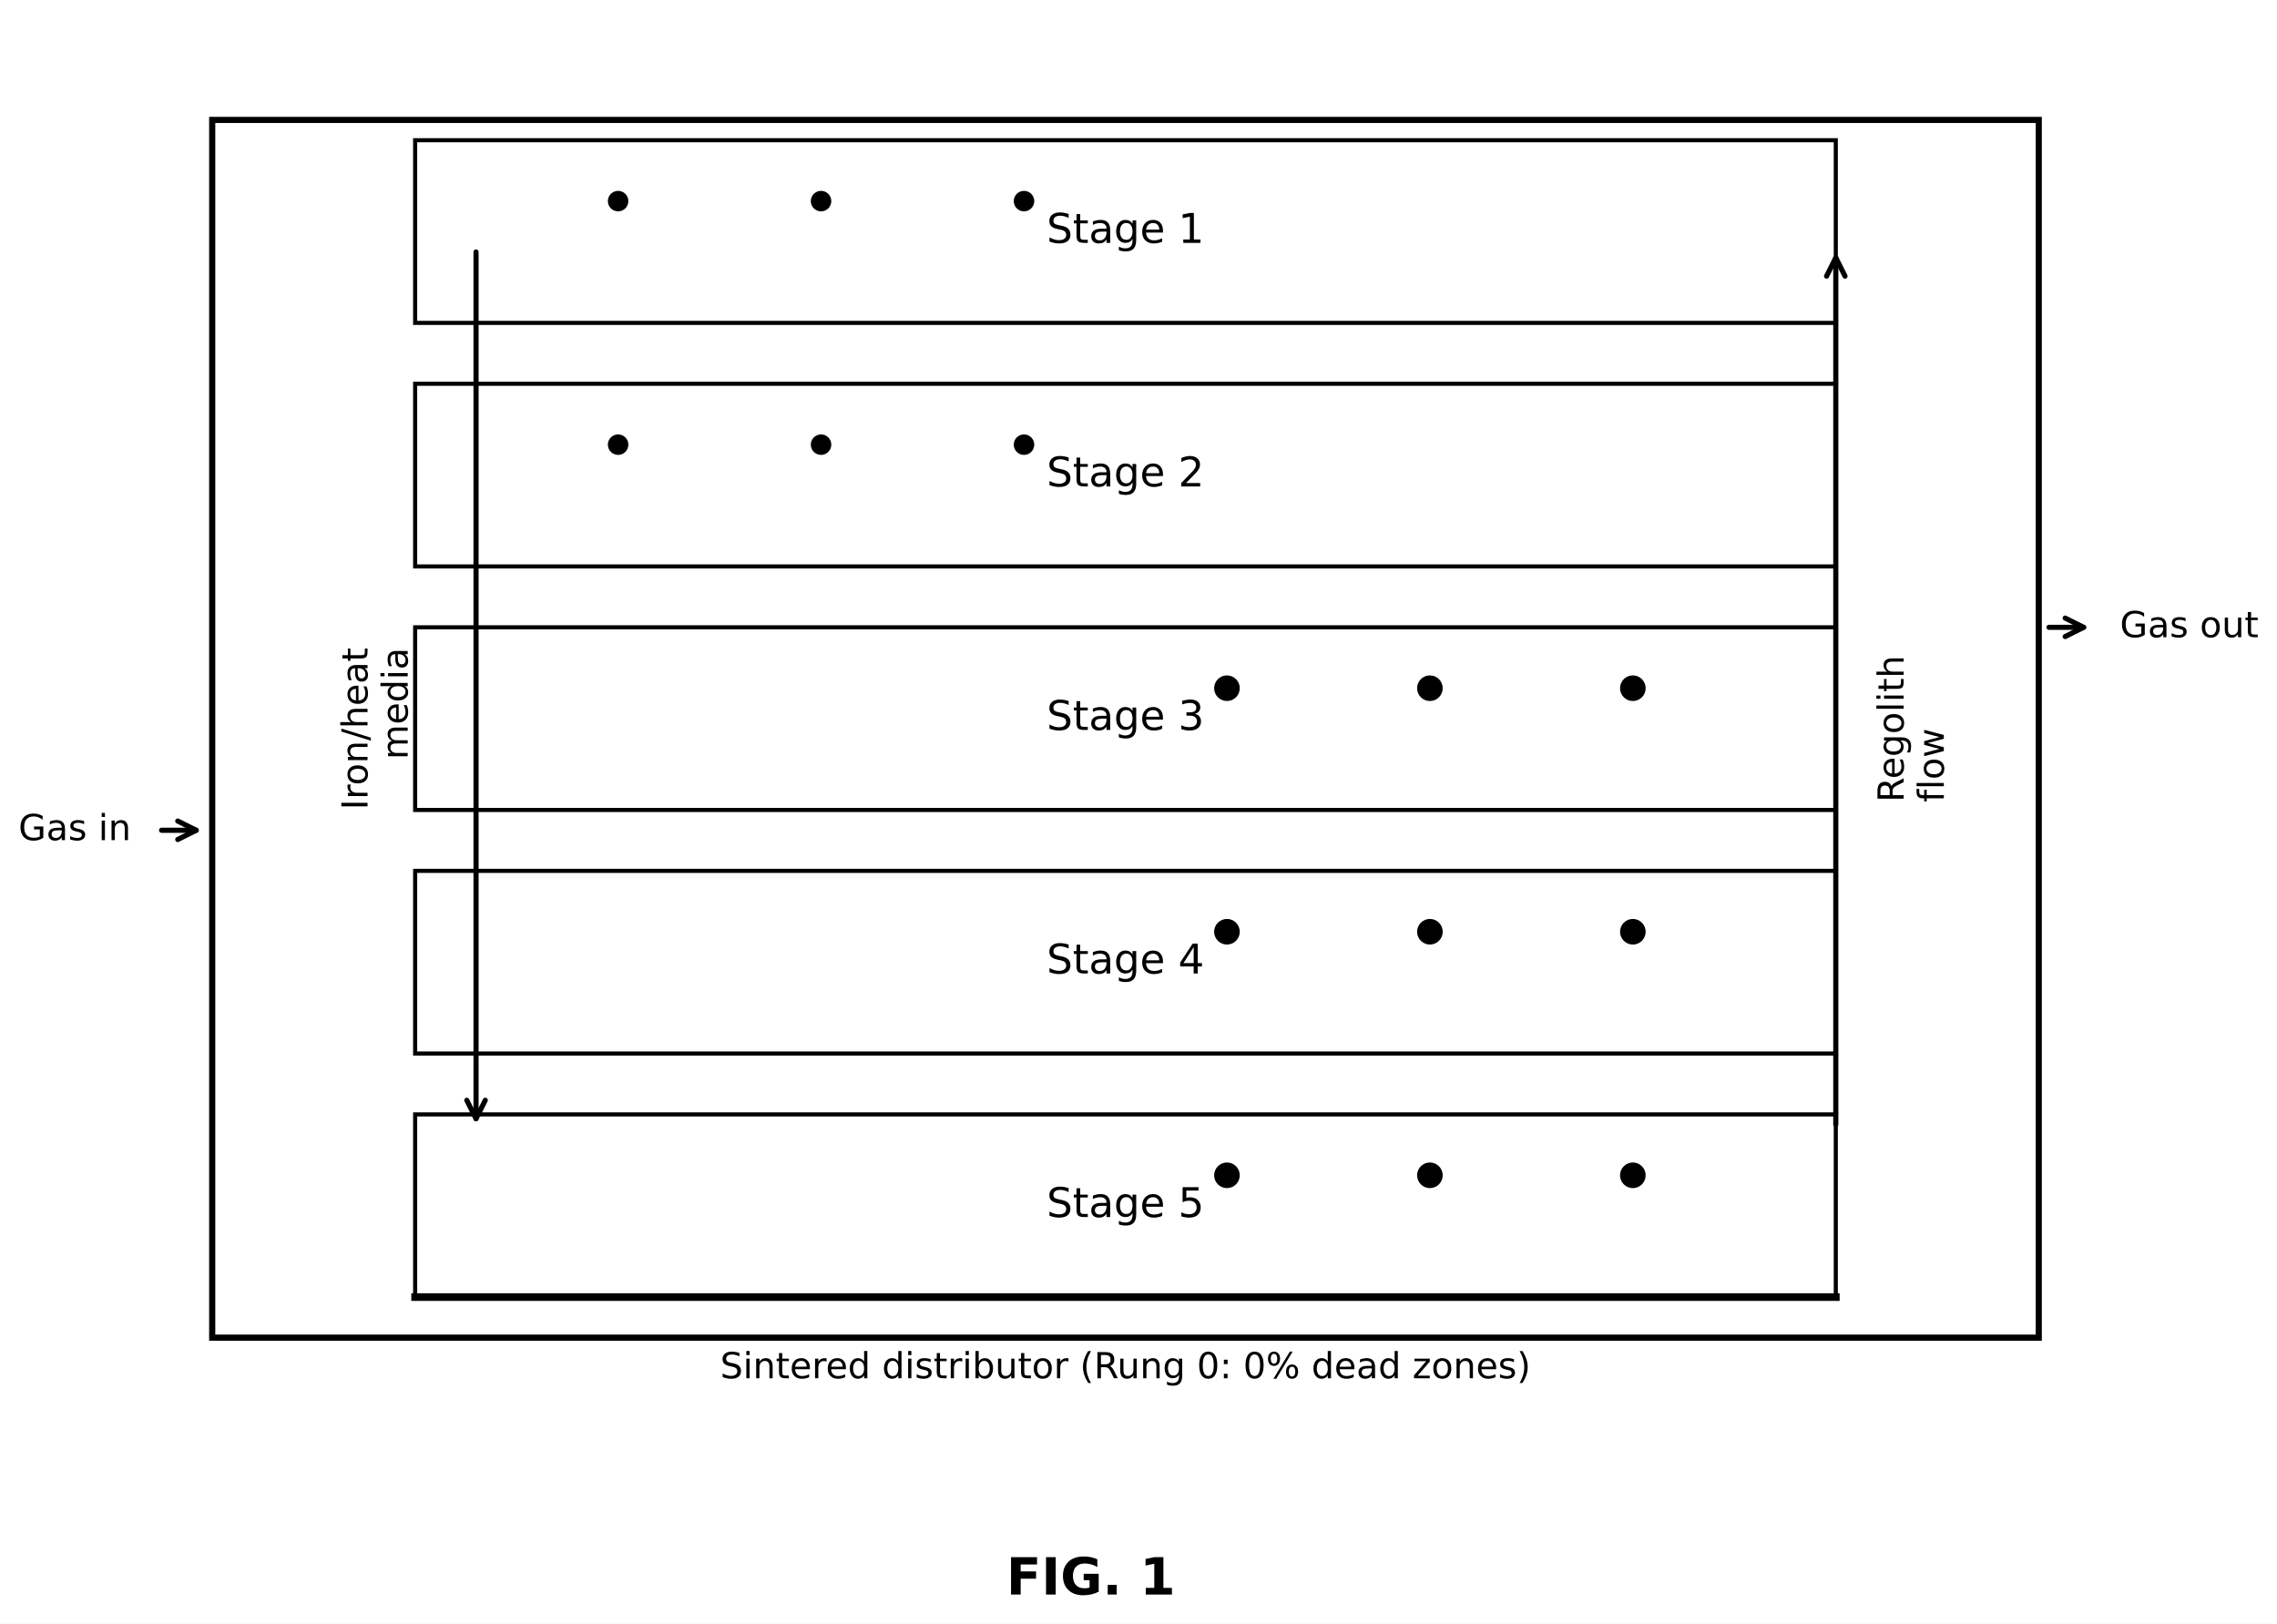
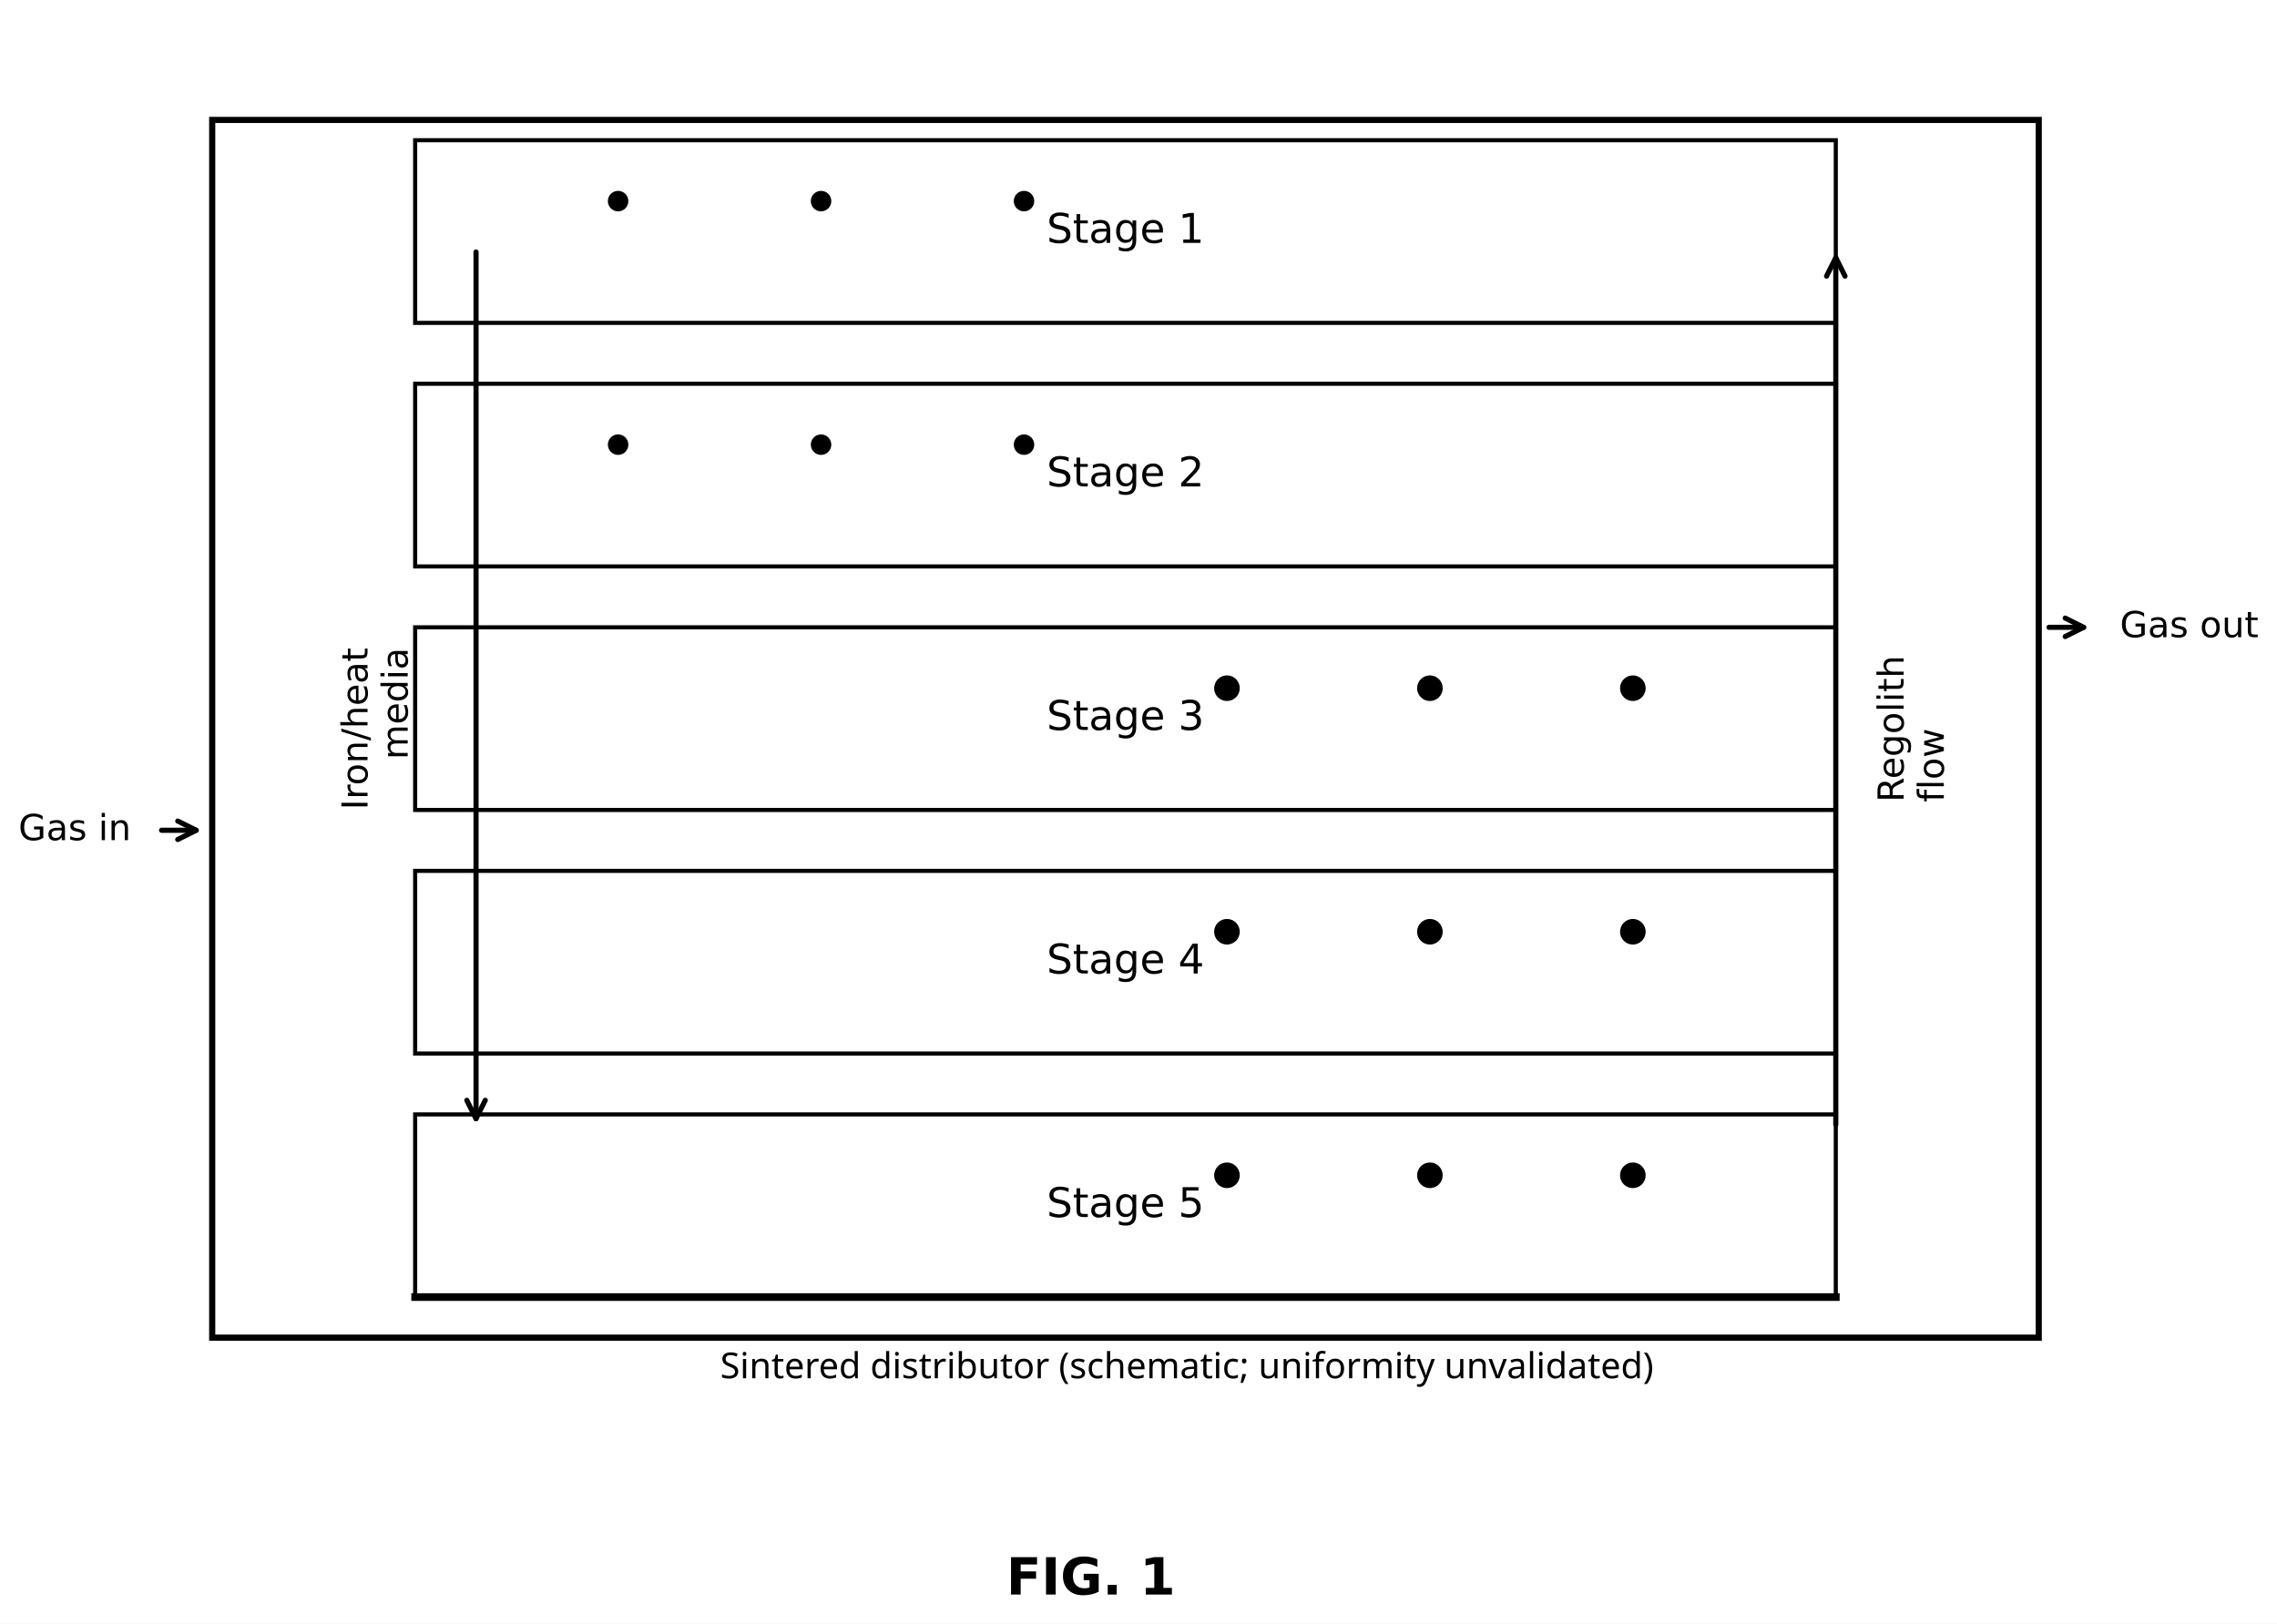
<svg xmlns="http://www.w3.org/2000/svg" xmlns:xlink="http://www.w3.org/1999/xlink" width="444.294pt" height="316.8pt" viewBox="0 0 444.294 316.8" version="1.1">
  <defs>
    <style type="text/css">*{stroke-linejoin: round; stroke-linecap: butt}</style>
  </defs>
  <g id="figure_1">
    <g id="patch_1">
      <path d="M 0 316.8  L 444.294 316.8  L 444.294 0  L 0 0  z " style="fill: #ffffff" />
    </g>
    <g id="axes_1">
      <g id="patch_2">
        <path d="M 41.406 261  L 397.806 261  L 397.806 23.4  L 41.406 23.4  z " clip-path="url(#pec22270930)" style="fill: #ffffff; stroke: #000000; stroke-width: 1.2; stroke-linejoin: miter" />
      </g>
      <g id="patch_3">
        <path d="M 81.006 63  L 358.206 63  L 358.206 27.36  L 81.006 27.36  z " clip-path="url(#pec22270930)" style="fill: #ffffff; stroke: #000000; stroke-width: 0.8; stroke-linejoin: miter" />
      </g>
      <g id="patch_4">
        <path d="M 81.006 110.52  L 358.206 110.52  L 358.206 74.88  L 81.006 74.88  z " clip-path="url(#pec22270930)" style="fill: #ffffff; stroke: #000000; stroke-width: 0.8; stroke-linejoin: miter" />
      </g>
      <g id="patch_5">
        <path d="M 81.006 158.04  L 358.206 158.04  L 358.206 122.4  L 81.006 122.4  z " clip-path="url(#pec22270930)" style="fill: #ffffff; stroke: #000000; stroke-width: 0.8; stroke-linejoin: miter" />
      </g>
      <g id="patch_6">
        <path d="M 81.006 205.56  L 358.206 205.56  L 358.206 169.92  L 81.006 169.92  z " clip-path="url(#pec22270930)" style="fill: #ffffff; stroke: #000000; stroke-width: 0.8; stroke-linejoin: miter" />
      </g>
      <g id="patch_7">
        <path d="M 81.006 253.08  L 358.206 253.08  L 358.206 217.44  L 81.006 217.44  z " clip-path="url(#pec22270930)" style="fill: #ffffff; stroke: #000000; stroke-width: 0.8; stroke-linejoin: miter" />
      </g>
      <g id="line2d_1">
        <defs>
          <path id="m7042297c21" d="M 0 1.5  C 0.398 1.5 0.779 1.342 1.061 1.061  C 1.342 0.779 1.5 0.398 1.5 0  C 1.5 -0.398 1.342 -0.779 1.061 -1.061  C 0.779 -1.342 0.398 -1.5 0 -1.5  C -0.398 -1.5 -0.779 -1.342 -1.061 -1.061  C -1.342 -0.779 -1.5 -0.398 -1.5 0  C -1.5 0.398 -1.342 0.779 -1.061 1.061  C -0.779 1.342 -0.398 1.5 0 1.5  z " style="stroke: #000000" />
        </defs>
        <g clip-path="url(#pec22270930)">
          <use xlink:href="#m7042297c21" x="120.606" y="39.24" style="stroke: #000000" />
          <use xlink:href="#m7042297c21" x="160.206" y="39.24" style="stroke: #000000" />
          <use xlink:href="#m7042297c21" x="199.806" y="39.24" style="stroke: #000000" />
        </g>
      </g>
      <g id="line2d_2">
        <g clip-path="url(#pec22270930)">
          <use xlink:href="#m7042297c21" x="120.606" y="86.76" style="stroke: #000000" />
          <use xlink:href="#m7042297c21" x="160.206" y="86.76" style="stroke: #000000" />
          <use xlink:href="#m7042297c21" x="199.806" y="86.76" style="stroke: #000000" />
        </g>
      </g>
      <g id="line2d_3">
        <defs>
          <path id="md5fa2907f6" d="M 0 2  C 0.53 2 1.039 1.789 1.414 1.414  C 1.789 1.039 2 0.53 2 0  C 2 -0.53 1.789 -1.039 1.414 -1.414  C 1.039 -1.789 0.53 -2 0 -2  C -0.53 -2 -1.039 -1.789 -1.414 -1.414  C -1.789 -1.039 -2 -0.53 -2 0  C -2 0.53 -1.789 1.039 -1.414 1.414  C -1.039 1.789 -0.53 2 0 2  z " style="stroke: #000000" />
        </defs>
        <g clip-path="url(#pec22270930)">
          <use xlink:href="#md5fa2907f6" x="239.406" y="134.28" style="stroke: #000000" />
          <use xlink:href="#md5fa2907f6" x="279.006" y="134.28" style="stroke: #000000" />
          <use xlink:href="#md5fa2907f6" x="318.606" y="134.28" style="stroke: #000000" />
        </g>
      </g>
      <g id="line2d_4">
        <g clip-path="url(#pec22270930)">
          <use xlink:href="#md5fa2907f6" x="239.406" y="181.8" style="stroke: #000000" />
          <use xlink:href="#md5fa2907f6" x="279.006" y="181.8" style="stroke: #000000" />
          <use xlink:href="#md5fa2907f6" x="318.606" y="181.8" style="stroke: #000000" />
        </g>
      </g>
      <g id="line2d_5">
        <g clip-path="url(#pec22270930)">
          <use xlink:href="#md5fa2907f6" x="239.406" y="229.32" style="stroke: #000000" />
          <use xlink:href="#md5fa2907f6" x="279.006" y="229.32" style="stroke: #000000" />
          <use xlink:href="#md5fa2907f6" x="318.606" y="229.32" style="stroke: #000000" />
        </g>
      </g>
      <g id="line2d_6">
        <path d="M 81.006 253.08  L 358.206 253.08  " clip-path="url(#pec22270930)" style="fill: none; stroke: #000000; stroke-width: 1.5; stroke-linecap: square" />
      </g>
      <g id="text_1">
        <g transform="translate(204.2302 47.3875) scale(0.08 -0.08)">
          <defs>
            <path id="DejaVuSans-53" d="M 3425 4513  L 3425 3897  Q 3066 4069 2747 4153  Q 2428 4238 2131 4238  Q 1616 4238 1336 4038  Q 1056 3838 1056 3469  Q 1056 3159 1242 3001  Q 1428 2844 1947 2747  L 2328 2669  Q 3034 2534 3370 2195  Q 3706 1856 3706 1288  Q 3706 609 3251 259  Q 2797 -91 1919 -91  Q 1588 -91 1214 -16  Q 841 59 441 206  L 441 856  Q 825 641 1194 531  Q 1563 422 1919 422  Q 2459 422 2753 634  Q 3047 847 3047 1241  Q 3047 1584 2836 1778  Q 2625 1972 2144 2069  L 1759 2144  Q 1053 2284 737 2584  Q 422 2884 422 3419  Q 422 4038 858 4394  Q 1294 4750 2059 4750  Q 2388 4750 2728 4690  Q 3069 4631 3425 4513  z " transform="scale(0.015625)" />
            <path id="DejaVuSans-74" d="M 1172 4494  L 1172 3500  L 2356 3500  L 2356 3053  L 1172 3053  L 1172 1153  Q 1172 725 1289 603  Q 1406 481 1766 481  L 2356 481  L 2356 0  L 1766 0  Q 1100 0 847 248  Q 594 497 594 1153  L 594 3053  L 172 3053  L 172 3500  L 594 3500  L 594 4494  L 1172 4494  z " transform="scale(0.015625)" />
            <path id="DejaVuSans-61" d="M 2194 1759  Q 1497 1759 1228 1600  Q 959 1441 959 1056  Q 959 750 1161 570  Q 1363 391 1709 391  Q 2188 391 2477 730  Q 2766 1069 2766 1631  L 2766 1759  L 2194 1759  z M 3341 1997  L 3341 0  L 2766 0  L 2766 531  Q 2569 213 2275 61  Q 1981 -91 1556 -91  Q 1019 -91 701 211  Q 384 513 384 1019  Q 384 1609 779 1909  Q 1175 2209 1959 2209  L 2766 2209  L 2766 2266  Q 2766 2663 2505 2880  Q 2244 3097 1772 3097  Q 1472 3097 1187 3025  Q 903 2953 641 2809  L 641 3341  Q 956 3463 1253 3523  Q 1550 3584 1831 3584  Q 2591 3584 2966 3190  Q 3341 2797 3341 1997  z " transform="scale(0.015625)" />
            <path id="DejaVuSans-67" d="M 2906 1791  Q 2906 2416 2648 2759  Q 2391 3103 1925 3103  Q 1463 3103 1205 2759  Q 947 2416 947 1791  Q 947 1169 1205 825  Q 1463 481 1925 481  Q 2391 481 2648 825  Q 2906 1169 2906 1791  z M 3481 434  Q 3481 -459 3084 -895  Q 2688 -1331 1869 -1331  Q 1566 -1331 1297 -1286  Q 1028 -1241 775 -1147  L 775 -588  Q 1028 -725 1275 -790  Q 1522 -856 1778 -856  Q 2344 -856 2625 -561  Q 2906 -266 2906 331  L 2906 616  Q 2728 306 2450 153  Q 2172 0 1784 0  Q 1141 0 747 490  Q 353 981 353 1791  Q 353 2603 747 3093  Q 1141 3584 1784 3584  Q 2172 3584 2450 3431  Q 2728 3278 2906 2969  L 2906 3500  L 3481 3500  L 3481 434  z " transform="scale(0.015625)" />
            <path id="DejaVuSans-65" d="M 3597 1894  L 3597 1613  L 953 1613  Q 991 1019 1311 708  Q 1631 397 2203 397  Q 2534 397 2845 478  Q 3156 559 3463 722  L 3463 178  Q 3153 47 2828 -22  Q 2503 -91 2169 -91  Q 1331 -91 842 396  Q 353 884 353 1716  Q 353 2575 817 3079  Q 1281 3584 2069 3584  Q 2775 3584 3186 3129  Q 3597 2675 3597 1894  z M 3022 2063  Q 3016 2534 2758 2815  Q 2500 3097 2075 3097  Q 1594 3097 1305 2825  Q 1016 2553 972 2059  L 3022 2063  z " transform="scale(0.015625)" />
            <path id="DejaVuSans-20" transform="scale(0.015625)" />
            <path id="DejaVuSans-31" d="M 794 531  L 1825 531  L 1825 4091  L 703 3866  L 703 4441  L 1819 4666  L 2450 4666  L 2450 531  L 3481 531  L 3481 0  L 794 0  L 794 531  z " transform="scale(0.015625)" />
          </defs>
          <use xlink:href="#DejaVuSans-53" />
          <use xlink:href="#DejaVuSans-74" transform="translate(63.47656 0)" />
          <use xlink:href="#DejaVuSans-61" transform="translate(102.6855 0)" />
          <use xlink:href="#DejaVuSans-67" transform="translate(163.9648 0)" />
          <use xlink:href="#DejaVuSans-65" transform="translate(227.4414 0)" />
          <use xlink:href="#DejaVuSans-20" transform="translate(288.9648 0)" />
          <use xlink:href="#DejaVuSans-31" transform="translate(320.752 0)" />
        </g>
      </g>
      <g id="text_2">
        <g transform="translate(204.2302 94.9075) scale(0.08 -0.08)">
          <defs>
            <path id="DejaVuSans-32" d="M 1228 531  L 3431 531  L 3431 0  L 469 0  L 469 531  Q 828 903 1448 1529  Q 2069 2156 2228 2338  Q 2531 2678 2651 2914  Q 2772 3150 2772 3378  Q 2772 3750 2511 3984  Q 2250 4219 1831 4219  Q 1534 4219 1204 4116  Q 875 4013 500 3803  L 500 4441  Q 881 4594 1212 4672  Q 1544 4750 1819 4750  Q 2544 4750 2975 4387  Q 3406 4025 3406 3419  Q 3406 3131 3298 2873  Q 3191 2616 2906 2266  Q 2828 2175 2409 1742  Q 1991 1309 1228 531  z " transform="scale(0.015625)" />
          </defs>
          <use xlink:href="#DejaVuSans-53" />
          <use xlink:href="#DejaVuSans-74" transform="translate(63.47656 0)" />
          <use xlink:href="#DejaVuSans-61" transform="translate(102.6855 0)" />
          <use xlink:href="#DejaVuSans-67" transform="translate(163.9648 0)" />
          <use xlink:href="#DejaVuSans-65" transform="translate(227.4414 0)" />
          <use xlink:href="#DejaVuSans-20" transform="translate(288.9648 0)" />
          <use xlink:href="#DejaVuSans-32" transform="translate(320.752 0)" />
        </g>
      </g>
      <g id="text_3">
        <g transform="translate(204.2302 142.4275) scale(0.08 -0.08)">
          <defs>
            <path id="DejaVuSans-33" d="M 2597 2516  Q 3050 2419 3304 2112  Q 3559 1806 3559 1356  Q 3559 666 3084 287  Q 2609 -91 1734 -91  Q 1441 -91 1130 -33  Q 819 25 488 141  L 488 750  Q 750 597 1062 519  Q 1375 441 1716 441  Q 2309 441 2620 675  Q 2931 909 2931 1356  Q 2931 1769 2642 2001  Q 2353 2234 1838 2234  L 1294 2234  L 1294 2753  L 1863 2753  Q 2328 2753 2575 2939  Q 2822 3125 2822 3475  Q 2822 3834 2567 4026  Q 2313 4219 1838 4219  Q 1578 4219 1281 4162  Q 984 4106 628 3988  L 628 4550  Q 988 4650 1302 4700  Q 1616 4750 1894 4750  Q 2613 4750 3031 4423  Q 3450 4097 3450 3541  Q 3450 3153 3228 2886  Q 3006 2619 2597 2516  z " transform="scale(0.015625)" />
          </defs>
          <use xlink:href="#DejaVuSans-53" />
          <use xlink:href="#DejaVuSans-74" transform="translate(63.47656 0)" />
          <use xlink:href="#DejaVuSans-61" transform="translate(102.6855 0)" />
          <use xlink:href="#DejaVuSans-67" transform="translate(163.9648 0)" />
          <use xlink:href="#DejaVuSans-65" transform="translate(227.4414 0)" />
          <use xlink:href="#DejaVuSans-20" transform="translate(288.9648 0)" />
          <use xlink:href="#DejaVuSans-33" transform="translate(320.752 0)" />
        </g>
      </g>
      <g id="text_4">
        <g transform="translate(204.2302 189.9475) scale(0.08 -0.08)">
          <defs>
            <path id="DejaVuSans-34" d="M 2419 4116  L 825 1625  L 2419 1625  L 2419 4116  z M 2253 4666  L 3047 4666  L 3047 1625  L 3713 1625  L 3713 1100  L 3047 1100  L 3047 0  L 2419 0  L 2419 1100  L 313 1100  L 313 1709  L 2253 4666  z " transform="scale(0.015625)" />
          </defs>
          <use xlink:href="#DejaVuSans-53" />
          <use xlink:href="#DejaVuSans-74" transform="translate(63.47656 0)" />
          <use xlink:href="#DejaVuSans-61" transform="translate(102.6855 0)" />
          <use xlink:href="#DejaVuSans-67" transform="translate(163.9648 0)" />
          <use xlink:href="#DejaVuSans-65" transform="translate(227.4414 0)" />
          <use xlink:href="#DejaVuSans-20" transform="translate(288.9648 0)" />
          <use xlink:href="#DejaVuSans-34" transform="translate(320.752 0)" />
        </g>
      </g>
      <g id="text_5">
        <g transform="translate(204.2302 237.4675) scale(0.08 -0.08)">
          <defs>
            <path id="DejaVuSans-35" d="M 691 4666  L 3169 4666  L 3169 4134  L 1269 4134  L 1269 2991  Q 1406 3038 1543 3061  Q 1681 3084 1819 3084  Q 2600 3084 3056 2656  Q 3513 2228 3513 1497  Q 3513 744 3044 326  Q 2575 -91 1722 -91  Q 1428 -91 1123 -41  Q 819 9 494 109  L 494 744  Q 775 591 1075 516  Q 1375 441 1709 441  Q 2250 441 2565 725  Q 2881 1009 2881 1497  Q 2881 1984 2565 2268  Q 2250 2553 1709 2553  Q 1456 2553 1204 2497  Q 953 2441 691 2322  L 691 4666  z " transform="scale(0.015625)" />
          </defs>
          <use xlink:href="#DejaVuSans-53" />
          <use xlink:href="#DejaVuSans-74" transform="translate(63.47656 0)" />
          <use xlink:href="#DejaVuSans-61" transform="translate(102.6855 0)" />
          <use xlink:href="#DejaVuSans-67" transform="translate(163.9648 0)" />
          <use xlink:href="#DejaVuSans-65" transform="translate(227.4414 0)" />
          <use xlink:href="#DejaVuSans-20" transform="translate(288.9648 0)" />
          <use xlink:href="#DejaVuSans-35" transform="translate(320.752 0)" />
        </g>
      </g>
      <g id="patch_8">
        <path d="M 358.206 219.398  Q 358.206 134.279 358.206 50.278  " style="fill: none; stroke: #000000; stroke-linecap: round" />
        <path d="M 356.406 53.878  L 358.206 50.278  L 360.006 53.878  " style="fill: none; stroke: #000000; stroke-linecap: round" />
      </g>
      <g id="text_6">
        <g transform="translate(371.4447 156.5265) rotate(-90) scale(0.07 -0.07)">
          <defs>
            <path id="DejaVuSans-52" d="M 2841 2188  Q 3044 2119 3236 1894  Q 3428 1669 3622 1275  L 4263 0  L 3584 0  L 2988 1197  Q 2756 1666 2539 1819  Q 2322 1972 1947 1972  L 1259 1972  L 1259 0  L 628 0  L 628 4666  L 2053 4666  Q 2853 4666 3247 4331  Q 3641 3997 3641 3322  Q 3641 2881 3436 2590  Q 3231 2300 2841 2188  z M 1259 4147  L 1259 2491  L 2053 2491  Q 2509 2491 2742 2702  Q 2975 2913 2975 3322  Q 2975 3731 2742 3939  Q 2509 4147 2053 4147  L 1259 4147  z " transform="scale(0.015625)" />
            <path id="DejaVuSans-6f" d="M 1959 3097  Q 1497 3097 1228 2736  Q 959 2375 959 1747  Q 959 1119 1226 758  Q 1494 397 1959 397  Q 2419 397 2687 759  Q 2956 1122 2956 1747  Q 2956 2369 2687 2733  Q 2419 3097 1959 3097  z M 1959 3584  Q 2709 3584 3137 3096  Q 3566 2609 3566 1747  Q 3566 888 3137 398  Q 2709 -91 1959 -91  Q 1206 -91 779 398  Q 353 888 353 1747  Q 353 2609 779 3096  Q 1206 3584 1959 3584  z " transform="scale(0.015625)" />
            <path id="DejaVuSans-6c" d="M 603 4863  L 1178 4863  L 1178 0  L 603 0  L 603 4863  z " transform="scale(0.015625)" />
            <path id="DejaVuSans-69" d="M 603 3500  L 1178 3500  L 1178 0  L 603 0  L 603 3500  z M 603 4863  L 1178 4863  L 1178 4134  L 603 4134  L 603 4863  z " transform="scale(0.015625)" />
            <path id="DejaVuSans-68" d="M 3513 2113  L 3513 0  L 2938 0  L 2938 2094  Q 2938 2591 2744 2837  Q 2550 3084 2163 3084  Q 1697 3084 1428 2787  Q 1159 2491 1159 1978  L 1159 0  L 581 0  L 581 4863  L 1159 4863  L 1159 2956  Q 1366 3272 1645 3428  Q 1925 3584 2291 3584  Q 2894 3584 3203 3211  Q 3513 2838 3513 2113  z " transform="scale(0.015625)" />
          </defs>
          <use xlink:href="#DejaVuSans-52" />
          <use xlink:href="#DejaVuSans-65" transform="translate(64.98242 0)" />
          <use xlink:href="#DejaVuSans-67" transform="translate(126.5059 0)" />
          <use xlink:href="#DejaVuSans-6f" transform="translate(189.9824 0)" />
          <use xlink:href="#DejaVuSans-6c" transform="translate(251.1641 0)" />
          <use xlink:href="#DejaVuSans-69" transform="translate(278.9473 0)" />
          <use xlink:href="#DejaVuSans-74" transform="translate(306.7305 0)" />
          <use xlink:href="#DejaVuSans-68" transform="translate(345.9395 0)" />
        </g>
        <g transform="translate(379.2832 156.5265) rotate(-90) scale(0.07 -0.07)">
          <defs>
            <path id="DejaVuSans-66" d="M 2375 4863  L 2375 4384  L 1825 4384  Q 1516 4384 1395 4259  Q 1275 4134 1275 3809  L 1275 3500  L 2222 3500  L 2222 3053  L 1275 3053  L 1275 0  L 697 0  L 697 3053  L 147 3053  L 147 3500  L 697 3500  L 697 3744  Q 697 4328 969 4595  Q 1241 4863 1831 4863  L 2375 4863  z " transform="scale(0.015625)" />
            <path id="DejaVuSans-77" d="M 269 3500  L 844 3500  L 1563 769  L 2278 3500  L 2956 3500  L 3675 769  L 4391 3500  L 4966 3500  L 4050 0  L 3372 0  L 2619 2869  L 1863 0  L 1184 0  L 269 3500  z " transform="scale(0.015625)" />
          </defs>
          <use xlink:href="#DejaVuSans-66" />
          <use xlink:href="#DejaVuSans-6c" transform="translate(35.20508 0)" />
          <use xlink:href="#DejaVuSans-6f" transform="translate(62.98828 0)" />
          <use xlink:href="#DejaVuSans-77" transform="translate(124.1699 0)" />
        </g>
      </g>
      <g id="patch_9">
        <path d="M 92.886 49.162  Q 92.886 134.281 92.886 218.282  " style="fill: none; stroke: #000000; stroke-linecap: round" />
        <path d="M 94.686 214.682  L 92.886 218.282  L 91.086 214.682  " style="fill: none; stroke: #000000; stroke-linecap: round" />
      </g>
      <g id="text_7">
        <g transform="translate(71.71153 158.02) rotate(-90) scale(0.07 -0.07)">
          <defs>
            <path id="DejaVuSans-49" d="M 628 4666  L 1259 4666  L 1259 0  L 628 0  L 628 4666  z " transform="scale(0.015625)" />
            <path id="DejaVuSans-72" d="M 2631 2963  Q 2534 3019 2420 3045  Q 2306 3072 2169 3072  Q 1681 3072 1420 2755  Q 1159 2438 1159 1844  L 1159 0  L 581 0  L 581 3500  L 1159 3500  L 1159 2956  Q 1341 3275 1631 3429  Q 1922 3584 2338 3584  Q 2397 3584 2469 3576  Q 2541 3569 2628 3553  L 2631 2963  z " transform="scale(0.015625)" />
            <path id="DejaVuSans-6e" d="M 3513 2113  L 3513 0  L 2938 0  L 2938 2094  Q 2938 2591 2744 2837  Q 2550 3084 2163 3084  Q 1697 3084 1428 2787  Q 1159 2491 1159 1978  L 1159 0  L 581 0  L 581 3500  L 1159 3500  L 1159 2956  Q 1366 3272 1645 3428  Q 1925 3584 2291 3584  Q 2894 3584 3203 3211  Q 3513 2838 3513 2113  z " transform="scale(0.015625)" />
            <path id="DejaVuSans-2f" d="M 1625 4666  L 2156 4666  L 531 -594  L 0 -594  L 1625 4666  z " transform="scale(0.015625)" />
          </defs>
          <use xlink:href="#DejaVuSans-49" />
          <use xlink:href="#DejaVuSans-72" transform="translate(29.49219 0)" />
          <use xlink:href="#DejaVuSans-6f" transform="translate(68.35547 0)" />
          <use xlink:href="#DejaVuSans-6e" transform="translate(129.5371 0)" />
          <use xlink:href="#DejaVuSans-2f" transform="translate(192.916 0)" />
          <use xlink:href="#DejaVuSans-68" transform="translate(226.6074 0)" />
          <use xlink:href="#DejaVuSans-65" transform="translate(289.9863 0)" />
          <use xlink:href="#DejaVuSans-61" transform="translate(351.5098 0)" />
          <use xlink:href="#DejaVuSans-74" transform="translate(412.7891 0)" />
        </g>
        <g transform="translate(79.55 148.1839) rotate(-90) scale(0.07 -0.07)">
          <defs>
            <path id="DejaVuSans-6d" d="M 3328 2828  Q 3544 3216 3844 3400  Q 4144 3584 4550 3584  Q 5097 3584 5394 3201  Q 5691 2819 5691 2113  L 5691 0  L 5113 0  L 5113 2094  Q 5113 2597 4934 2840  Q 4756 3084 4391 3084  Q 3944 3084 3684 2787  Q 3425 2491 3425 1978  L 3425 0  L 2847 0  L 2847 2094  Q 2847 2600 2669 2842  Q 2491 3084 2119 3084  Q 1678 3084 1418 2786  Q 1159 2488 1159 1978  L 1159 0  L 581 0  L 581 3500  L 1159 3500  L 1159 2956  Q 1356 3278 1631 3431  Q 1906 3584 2284 3584  Q 2666 3584 2933 3390  Q 3200 3197 3328 2828  z " transform="scale(0.015625)" />
            <path id="DejaVuSans-64" d="M 2906 2969  L 2906 4863  L 3481 4863  L 3481 0  L 2906 0  L 2906 525  Q 2725 213 2448 61  Q 2172 -91 1784 -91  Q 1150 -91 751 415  Q 353 922 353 1747  Q 353 2572 751 3078  Q 1150 3584 1784 3584  Q 2172 3584 2448 3432  Q 2725 3281 2906 2969  z M 947 1747  Q 947 1113 1208 752  Q 1469 391 1925 391  Q 2381 391 2643 752  Q 2906 1113 2906 1747  Q 2906 2381 2643 2742  Q 2381 3103 1925 3103  Q 1469 3103 1208 2742  Q 947 2381 947 1747  z " transform="scale(0.015625)" />
          </defs>
          <use xlink:href="#DejaVuSans-6d" />
          <use xlink:href="#DejaVuSans-65" transform="translate(97.41211 0)" />
          <use xlink:href="#DejaVuSans-64" transform="translate(158.9355 0)" />
          <use xlink:href="#DejaVuSans-69" transform="translate(222.4121 0)" />
          <use xlink:href="#DejaVuSans-61" transform="translate(250.1953 0)" />
        </g>
      </g>
      <g id="patch_10">
        <path d="M 31.524 162  Q 35.464 162 38.285 162  " style="fill: none; stroke: #000000; stroke-linecap: round" />
        <path d="M 34.685 160.2  L 38.285 162  L 34.685 163.8  " style="fill: none; stroke: #000000; stroke-linecap: round" />
      </g>
      <g id="text_8">
        <g transform="translate(3.6 163.9316) scale(0.07 -0.07)">
          <defs>
            <path id="DejaVuSans-47" d="M 3809 666  L 3809 1919  L 2778 1919  L 2778 2438  L 4434 2438  L 4434 434  Q 4069 175 3628 42  Q 3188 -91 2688 -91  Q 1594 -91 976 548  Q 359 1188 359 2328  Q 359 3472 976 4111  Q 1594 4750 2688 4750  Q 3144 4750 3555 4637  Q 3966 4525 4313 4306  L 4313 3634  Q 3963 3931 3569 4081  Q 3175 4231 2741 4231  Q 1884 4231 1454 3753  Q 1025 3275 1025 2328  Q 1025 1384 1454 906  Q 1884 428 2741 428  Q 3075 428 3337 486  Q 3600 544 3809 666  z " transform="scale(0.015625)" />
            <path id="DejaVuSans-73" d="M 2834 3397  L 2834 2853  Q 2591 2978 2328 3040  Q 2066 3103 1784 3103  Q 1356 3103 1142 2972  Q 928 2841 928 2578  Q 928 2378 1081 2264  Q 1234 2150 1697 2047  L 1894 2003  Q 2506 1872 2764 1633  Q 3022 1394 3022 966  Q 3022 478 2636 193  Q 2250 -91 1575 -91  Q 1294 -91 989 -36  Q 684 19 347 128  L 347 722  Q 666 556 975 473  Q 1284 391 1588 391  Q 1994 391 2212 530  Q 2431 669 2431 922  Q 2431 1156 2273 1281  Q 2116 1406 1581 1522  L 1381 1569  Q 847 1681 609 1914  Q 372 2147 372 2553  Q 372 3047 722 3315  Q 1072 3584 1716 3584  Q 2034 3584 2315 3537  Q 2597 3491 2834 3397  z " transform="scale(0.015625)" />
          </defs>
          <use xlink:href="#DejaVuSans-47" />
          <use xlink:href="#DejaVuSans-61" transform="translate(77.49023 0)" />
          <use xlink:href="#DejaVuSans-73" transform="translate(138.7695 0)" />
          <use xlink:href="#DejaVuSans-20" transform="translate(190.8691 0)" />
          <use xlink:href="#DejaVuSans-69" transform="translate(222.6562 0)" />
          <use xlink:href="#DejaVuSans-6e" transform="translate(250.4395 0)" />
        </g>
      </g>
      <g id="patch_11">
        <path d="M 399.804 122.4  Q 403.744 122.4 406.565 122.4  " style="fill: none; stroke: #000000; stroke-linecap: round" />
        <path d="M 402.965 120.6  L 406.565 122.4  L 402.965 124.2  " style="fill: none; stroke: #000000; stroke-linecap: round" />
      </g>
      <g id="text_9">
        <g transform="translate(413.6458 124.3316) scale(0.07 -0.07)">
          <defs>
            <path id="DejaVuSans-75" d="M 544 1381  L 544 3500  L 1119 3500  L 1119 1403  Q 1119 906 1312 657  Q 1506 409 1894 409  Q 2359 409 2629 706  Q 2900 1003 2900 1516  L 2900 3500  L 3475 3500  L 3475 0  L 2900 0  L 2900 538  Q 2691 219 2414 64  Q 2138 -91 1772 -91  Q 1169 -91 856 284  Q 544 659 544 1381  z M 1991 3584  L 1991 3584  z " transform="scale(0.015625)" />
          </defs>
          <use xlink:href="#DejaVuSans-47" />
          <use xlink:href="#DejaVuSans-61" transform="translate(77.49023 0)" />
          <use xlink:href="#DejaVuSans-73" transform="translate(138.7695 0)" />
          <use xlink:href="#DejaVuSans-20" transform="translate(190.8691 0)" />
          <use xlink:href="#DejaVuSans-6f" transform="translate(222.6562 0)" />
          <use xlink:href="#DejaVuSans-75" transform="translate(283.8379 0)" />
          <use xlink:href="#DejaVuSans-74" transform="translate(347.2168 0)" />
        </g>
      </g>
      <g id="text_10">
        <g transform="translate(140.5266 268.92) scale(0.07 -0.07)">
          <defs>
            <path id="DejaVuSans-62" d="M 3116 1747  Q 3116 2381 2855 2742  Q 2594 3103 2138 3103  Q 1681 3103 1420 2742  Q 1159 2381 1159 1747  Q 1159 1113 1420 752  Q 1681 391 2138 391  Q 2594 391 2855 752  Q 3116 1113 3116 1747  z M 1159 2969  Q 1341 3281 1617 3432  Q 1894 3584 2278 3584  Q 2916 3584 3314 3078  Q 3713 2572 3713 1747  Q 3713 922 3314 415  Q 2916 -91 2278 -91  Q 1894 -91 1617 61  Q 1341 213 1159 525  L 1159 0  L 581 0  L 581 4863  L 1159 4863  L 1159 2969  z " transform="scale(0.015625)" />
            <path id="DejaVuSans-28" d="M 1984 4856  Q 1566 4138 1362 3434  Q 1159 2731 1159 2009  Q 1159 1288 1364 580  Q 1569 -128 1984 -844  L 1484 -844  Q 1016 -109 783 600  Q 550 1309 550 2009  Q 550 2706 781 3412  Q 1013 4119 1484 4856  L 1984 4856  z " transform="scale(0.015625)" />
            <path id="DejaVuSans-30" d="M 2034 4250  Q 1547 4250 1301 3770  Q 1056 3291 1056 2328  Q 1056 1369 1301 889  Q 1547 409 2034 409  Q 2525 409 2770 889  Q 3016 1369 3016 2328  Q 3016 3291 2770 3770  Q 2525 4250 2034 4250  z M 2034 4750  Q 2819 4750 3233 4129  Q 3647 3509 3647 2328  Q 3647 1150 3233 529  Q 2819 -91 2034 -91  Q 1250 -91 836 529  Q 422 1150 422 2328  Q 422 3509 836 4129  Q 1250 4750 2034 4750  z " transform="scale(0.015625)" />
            <path id="DejaVuSans-3a" d="M 750 794  L 1409 794  L 1409 0  L 750 0  L 750 794  z M 750 3309  L 1409 3309  L 1409 2516  L 750 2516  L 750 3309  z " transform="scale(0.015625)" />
            <path id="DejaVuSans-25" d="M 4653 2053  Q 4381 2053 4226 1822  Q 4072 1591 4072 1178  Q 4072 772 4226 539  Q 4381 306 4653 306  Q 4919 306 5073 539  Q 5228 772 5228 1178  Q 5228 1588 5073 1820  Q 4919 2053 4653 2053  z M 4653 2450  Q 5147 2450 5437 2106  Q 5728 1763 5728 1178  Q 5728 594 5436 251  Q 5144 -91 4653 -91  Q 4153 -91 3862 251  Q 3572 594 3572 1178  Q 3572 1766 3864 2108  Q 4156 2450 4653 2450  z M 1428 4353  Q 1159 4353 1004 4120  Q 850 3888 850 3481  Q 850 3069 1003 2837  Q 1156 2606 1428 2606  Q 1700 2606 1854 2837  Q 2009 3069 2009 3481  Q 2009 3884 1853 4118  Q 1697 4353 1428 4353  z M 4250 4750  L 4750 4750  L 1831 -91  L 1331 -91  L 4250 4750  z M 1428 4750  Q 1922 4750 2215 4408  Q 2509 4066 2509 3481  Q 2509 2891 2217 2550  Q 1925 2209 1428 2209  Q 931 2209 642 2551  Q 353 2894 353 3481  Q 353 4063 643 4406  Q 934 4750 1428 4750  z " transform="scale(0.015625)" />
            <path id="DejaVuSans-7a" d="M 353 3500  L 3084 3500  L 3084 2975  L 922 459  L 3084 459  L 3084 0  L 275 0  L 275 525  L 2438 3041  L 353 3041  L 353 3500  z " transform="scale(0.015625)" />
            <path id="DejaVuSans-29" d="M 513 4856  L 1013 4856  Q 1481 4119 1714 3412  Q 1947 2706 1947 2009  Q 1947 1309 1714 600  Q 1481 -109 1013 -844  L 513 -844  Q 928 -128 1133 580  Q 1338 1288 1338 2009  Q 1338 2731 1133 3434  Q 928 4138 513 4856  z " transform="scale(0.015625)" />
          </defs>
-           <use xlink:href="#DejaVuSans-53" />
-           <use xlink:href="#DejaVuSans-69" transform="translate(63.47656 0)" />
-           <use xlink:href="#DejaVuSans-6e" transform="translate(91.25977 0)" />
-           <use xlink:href="#DejaVuSans-74" transform="translate(154.6387 0)" />
-           <use xlink:href="#DejaVuSans-65" transform="translate(193.8477 0)" />
-           <use xlink:href="#DejaVuSans-72" transform="translate(255.3711 0)" />
-           <use xlink:href="#DejaVuSans-65" transform="translate(294.2344 0)" />
-           <use xlink:href="#DejaVuSans-64" transform="translate(355.7578 0)" />
-           <use xlink:href="#DejaVuSans-20" transform="translate(419.2344 0)" />
-           <use xlink:href="#DejaVuSans-64" transform="translate(451.0215 0)" />
-           <use xlink:href="#DejaVuSans-69" transform="translate(514.498 0)" />
-           <use xlink:href="#DejaVuSans-73" transform="translate(542.2812 0)" />
-           <use xlink:href="#DejaVuSans-74" transform="translate(594.3809 0)" />
-           <use xlink:href="#DejaVuSans-72" transform="translate(633.5898 0)" />
-           <use xlink:href="#DejaVuSans-69" transform="translate(674.7031 0)" />
-           <use xlink:href="#DejaVuSans-62" transform="translate(702.4863 0)" />
-           <use xlink:href="#DejaVuSans-75" transform="translate(765.9629 0)" />
-           <use xlink:href="#DejaVuSans-74" transform="translate(829.3418 0)" />
-           <use xlink:href="#DejaVuSans-6f" transform="translate(868.5508 0)" />
-           <use xlink:href="#DejaVuSans-72" transform="translate(929.7324 0)" />
-           <use xlink:href="#DejaVuSans-20" transform="translate(970.8457 0)" />
-           <use xlink:href="#DejaVuSans-28" transform="translate(1002.633 0)" />
-           <use xlink:href="#DejaVuSans-52" transform="translate(1041.646 0)" />
-           <use xlink:href="#DejaVuSans-75" transform="translate(1106.629 0)" />
-           <use xlink:href="#DejaVuSans-6e" transform="translate(1170.008 0)" />
-           <use xlink:href="#DejaVuSans-67" transform="translate(1233.387 0)" />
-           <use xlink:href="#DejaVuSans-20" transform="translate(1296.863 0)" />
-           <use xlink:href="#DejaVuSans-30" transform="translate(1328.65 0)" />
-           <use xlink:href="#DejaVuSans-3a" transform="translate(1392.273 0)" />
-           <use xlink:href="#DejaVuSans-20" transform="translate(1425.965 0)" />
-           <use xlink:href="#DejaVuSans-30" transform="translate(1457.752 0)" />
-           <use xlink:href="#DejaVuSans-25" transform="translate(1521.375 0)" />
-           <use xlink:href="#DejaVuSans-20" transform="translate(1616.395 0)" />
-           <use xlink:href="#DejaVuSans-64" transform="translate(1648.182 0)" />
-           <use xlink:href="#DejaVuSans-65" transform="translate(1711.658 0)" />
-           <use xlink:href="#DejaVuSans-61" transform="translate(1773.182 0)" />
-           <use xlink:href="#DejaVuSans-64" transform="translate(1834.461 0)" />
-           <use xlink:href="#DejaVuSans-20" transform="translate(1897.938 0)" />
-           <use xlink:href="#DejaVuSans-7a" transform="translate(1929.725 0)" />
-           <use xlink:href="#DejaVuSans-6f" transform="translate(1982.215 0)" />
-           <use xlink:href="#DejaVuSans-6e" transform="translate(2043.396 0)" />
-           <use xlink:href="#DejaVuSans-65" transform="translate(2106.775 0)" />
-           <use xlink:href="#DejaVuSans-73" transform="translate(2168.299 0)" />
-           <use xlink:href="#DejaVuSans-29" transform="translate(2220.398 0)" />
-         </g>
+         </g>
+         <text x="140.527" y="268.92" style="font-size:7px;font-family:sans-serif">Sintered distributor (schematic; uniformity unvalidated)</text>
      </g>
    </g>
    <g id="text_11">
      <g transform="translate(196.3573 311.1203) scale(0.1 -0.1)">
        <defs>
          <path id="DejaVuSans-Bold-46" d="M 588 4666  L 3834 4666  L 3834 3756  L 1791 3756  L 1791 2888  L 3713 2888  L 3713 1978  L 1791 1978  L 1791 0  L 588 0  L 588 4666  z " transform="scale(0.015625)" />
          <path id="DejaVuSans-Bold-49" d="M 588 4666  L 1791 4666  L 1791 0  L 588 0  L 588 4666  z " transform="scale(0.015625)" />
          <path id="DejaVuSans-Bold-47" d="M 4781 347  Q 4331 128 3847 18  Q 3363 -91 2847 -91  Q 1681 -91 1000 561  Q 319 1213 319 2328  Q 319 3456 1012 4103  Q 1706 4750 2913 4750  Q 3378 4750 3804 4662  Q 4231 4575 4609 4403  L 4609 3438  Q 4219 3659 3833 3768  Q 3447 3878 3059 3878  Q 2341 3878 1952 3476  Q 1563 3075 1563 2328  Q 1563 1588 1938 1184  Q 2313 781 3003 781  Q 3191 781 3352 804  Q 3513 828 3641 878  L 3641 1784  L 2906 1784  L 2906 2591  L 4781 2591  L 4781 347  z " transform="scale(0.015625)" />
          <path id="DejaVuSans-Bold-2e" d="M 653 1209  L 1778 1209  L 1778 0  L 653 0  L 653 1209  z " transform="scale(0.015625)" />
          <path id="DejaVuSans-Bold-20" transform="scale(0.015625)" />
          <path id="DejaVuSans-Bold-31" d="M 750 831  L 1813 831  L 1813 3847  L 722 3622  L 722 4441  L 1806 4666  L 2950 4666  L 2950 831  L 4013 831  L 4013 0  L 750 0  L 750 831  z " transform="scale(0.015625)" />
        </defs>
        <use xlink:href="#DejaVuSans-Bold-46" />
        <use xlink:href="#DejaVuSans-Bold-49" transform="translate(68.31055 0)" />
        <use xlink:href="#DejaVuSans-Bold-47" transform="translate(105.5176 0)" />
        <use xlink:href="#DejaVuSans-Bold-2e" transform="translate(187.5977 0)" />
        <use xlink:href="#DejaVuSans-Bold-20" transform="translate(225.5859 0)" />
        <use xlink:href="#DejaVuSans-Bold-31" transform="translate(260.4004 0)" />
      </g>
    </g>
  </g>
  <defs>
    <clipPath id="pec22270930">
      <rect x="21.606" y="3.6" width="396" height="277.2" />
    </clipPath>
  </defs>
</svg>
